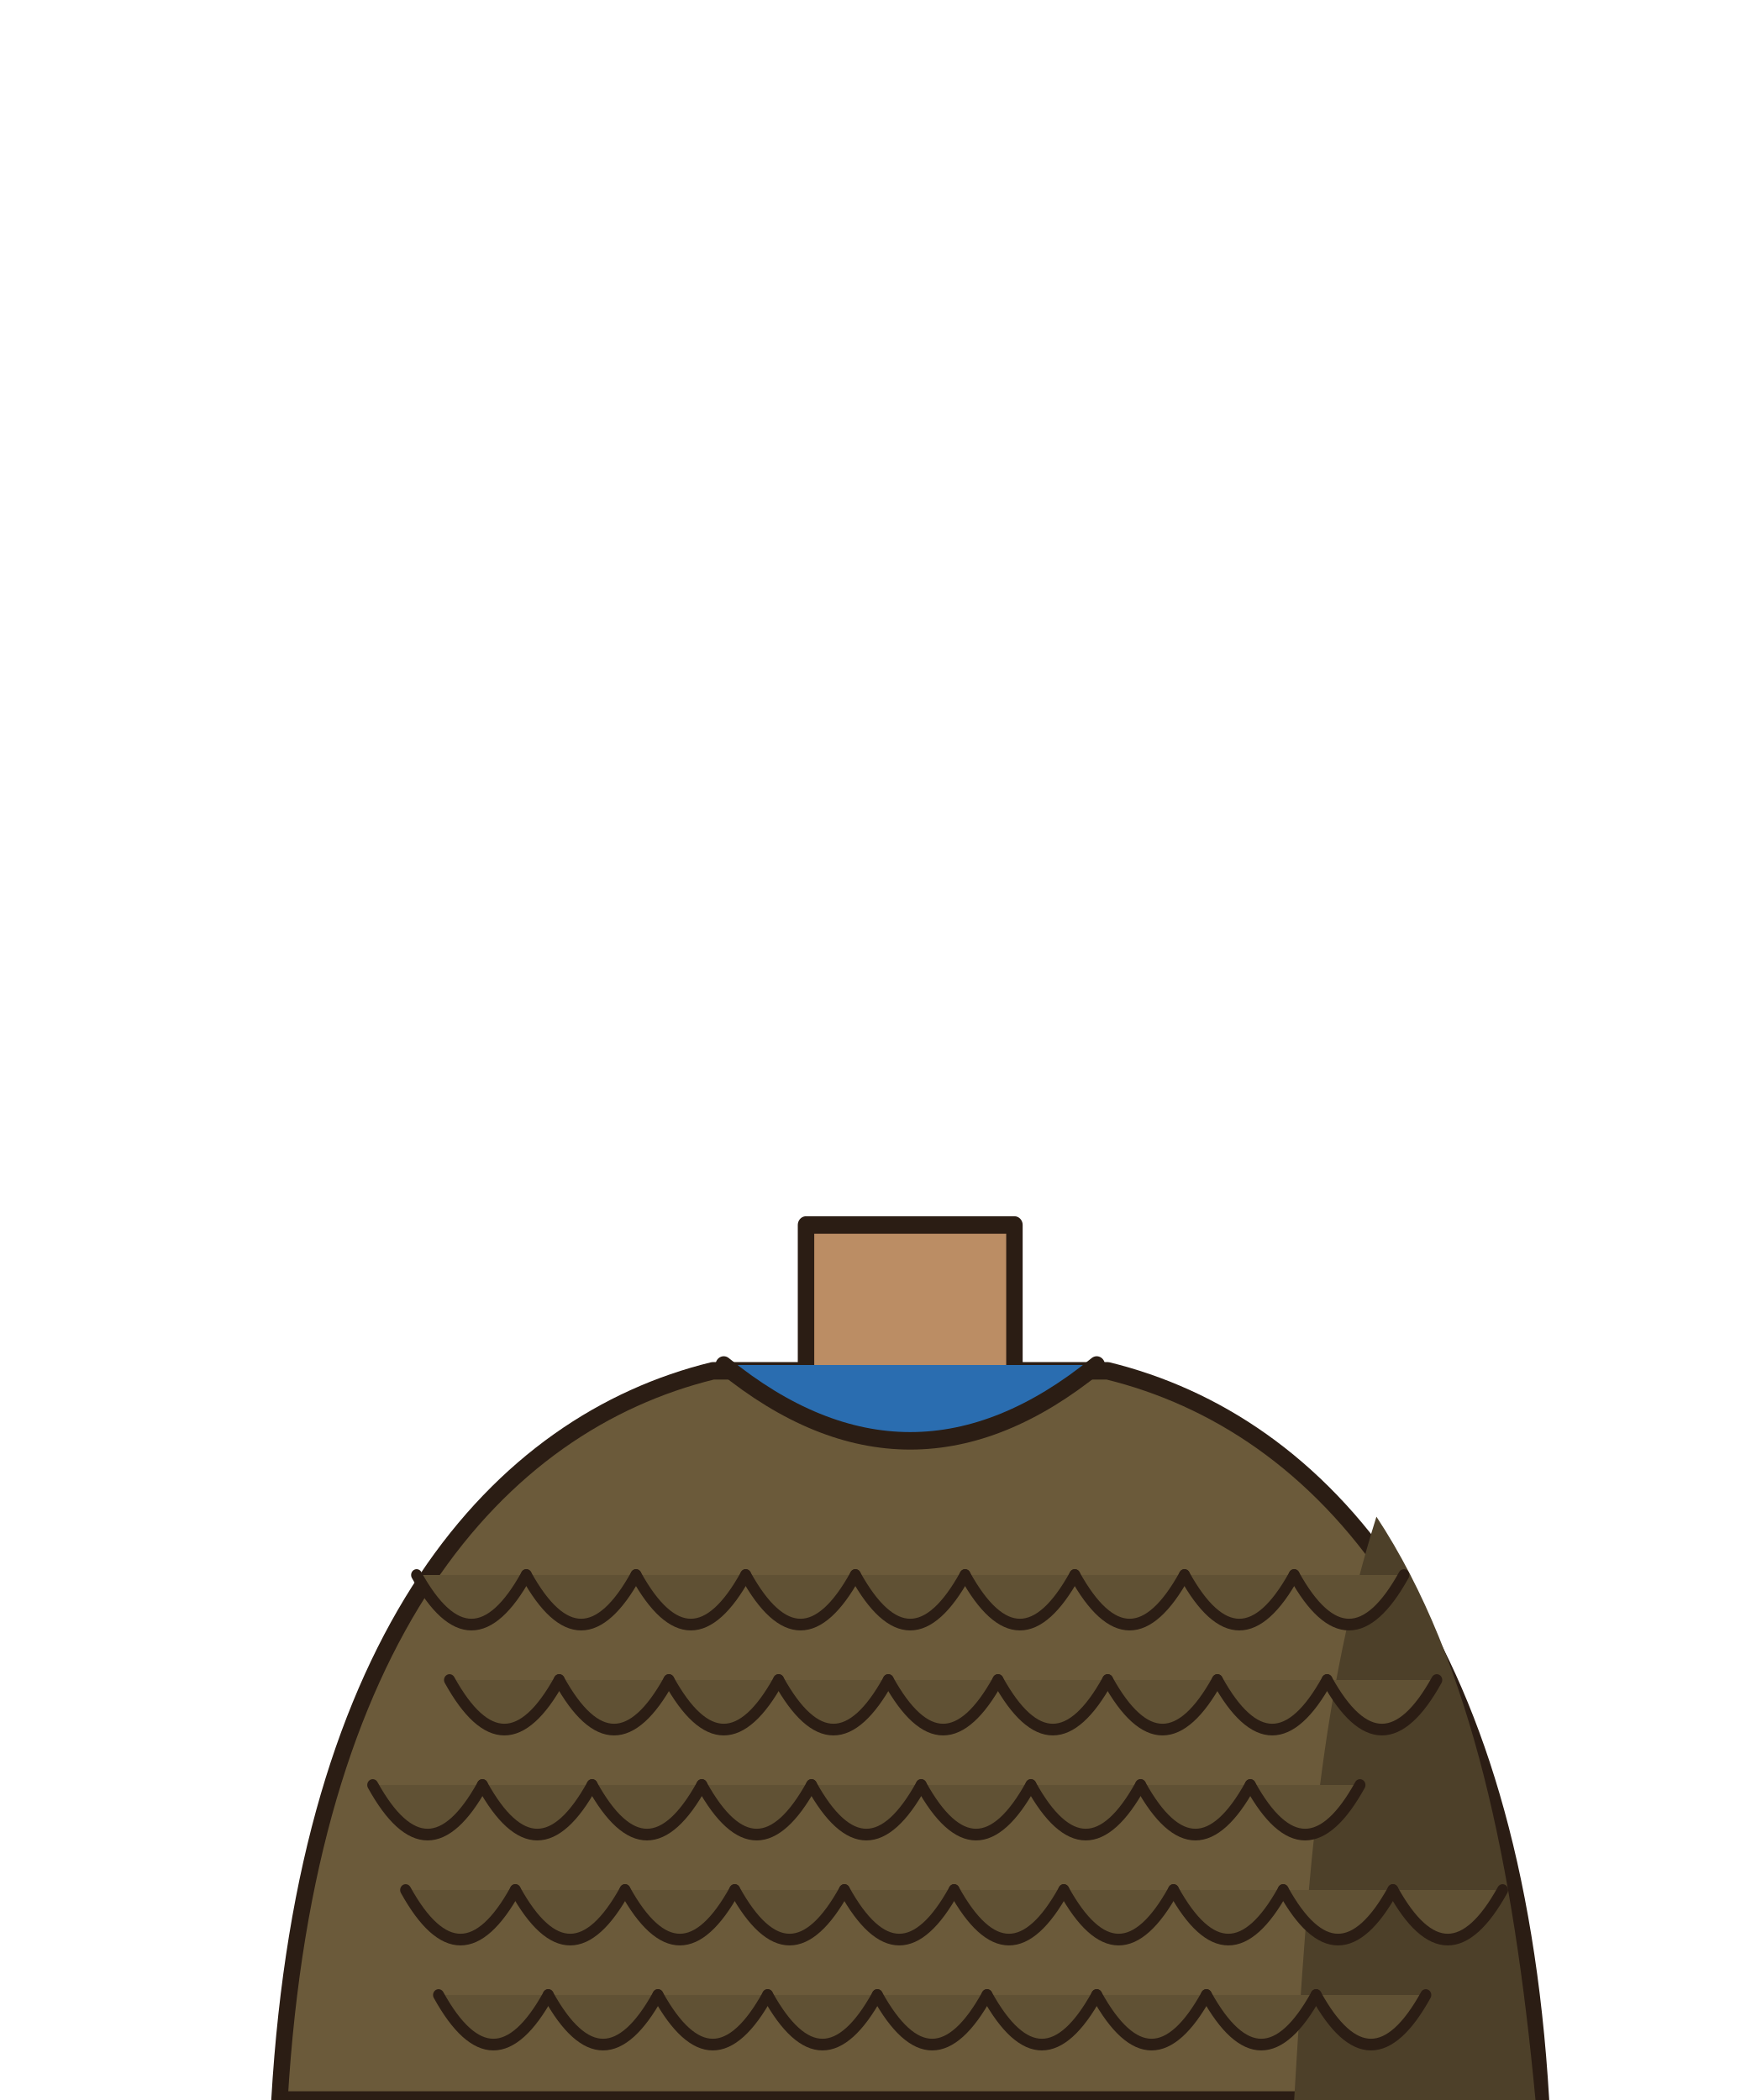
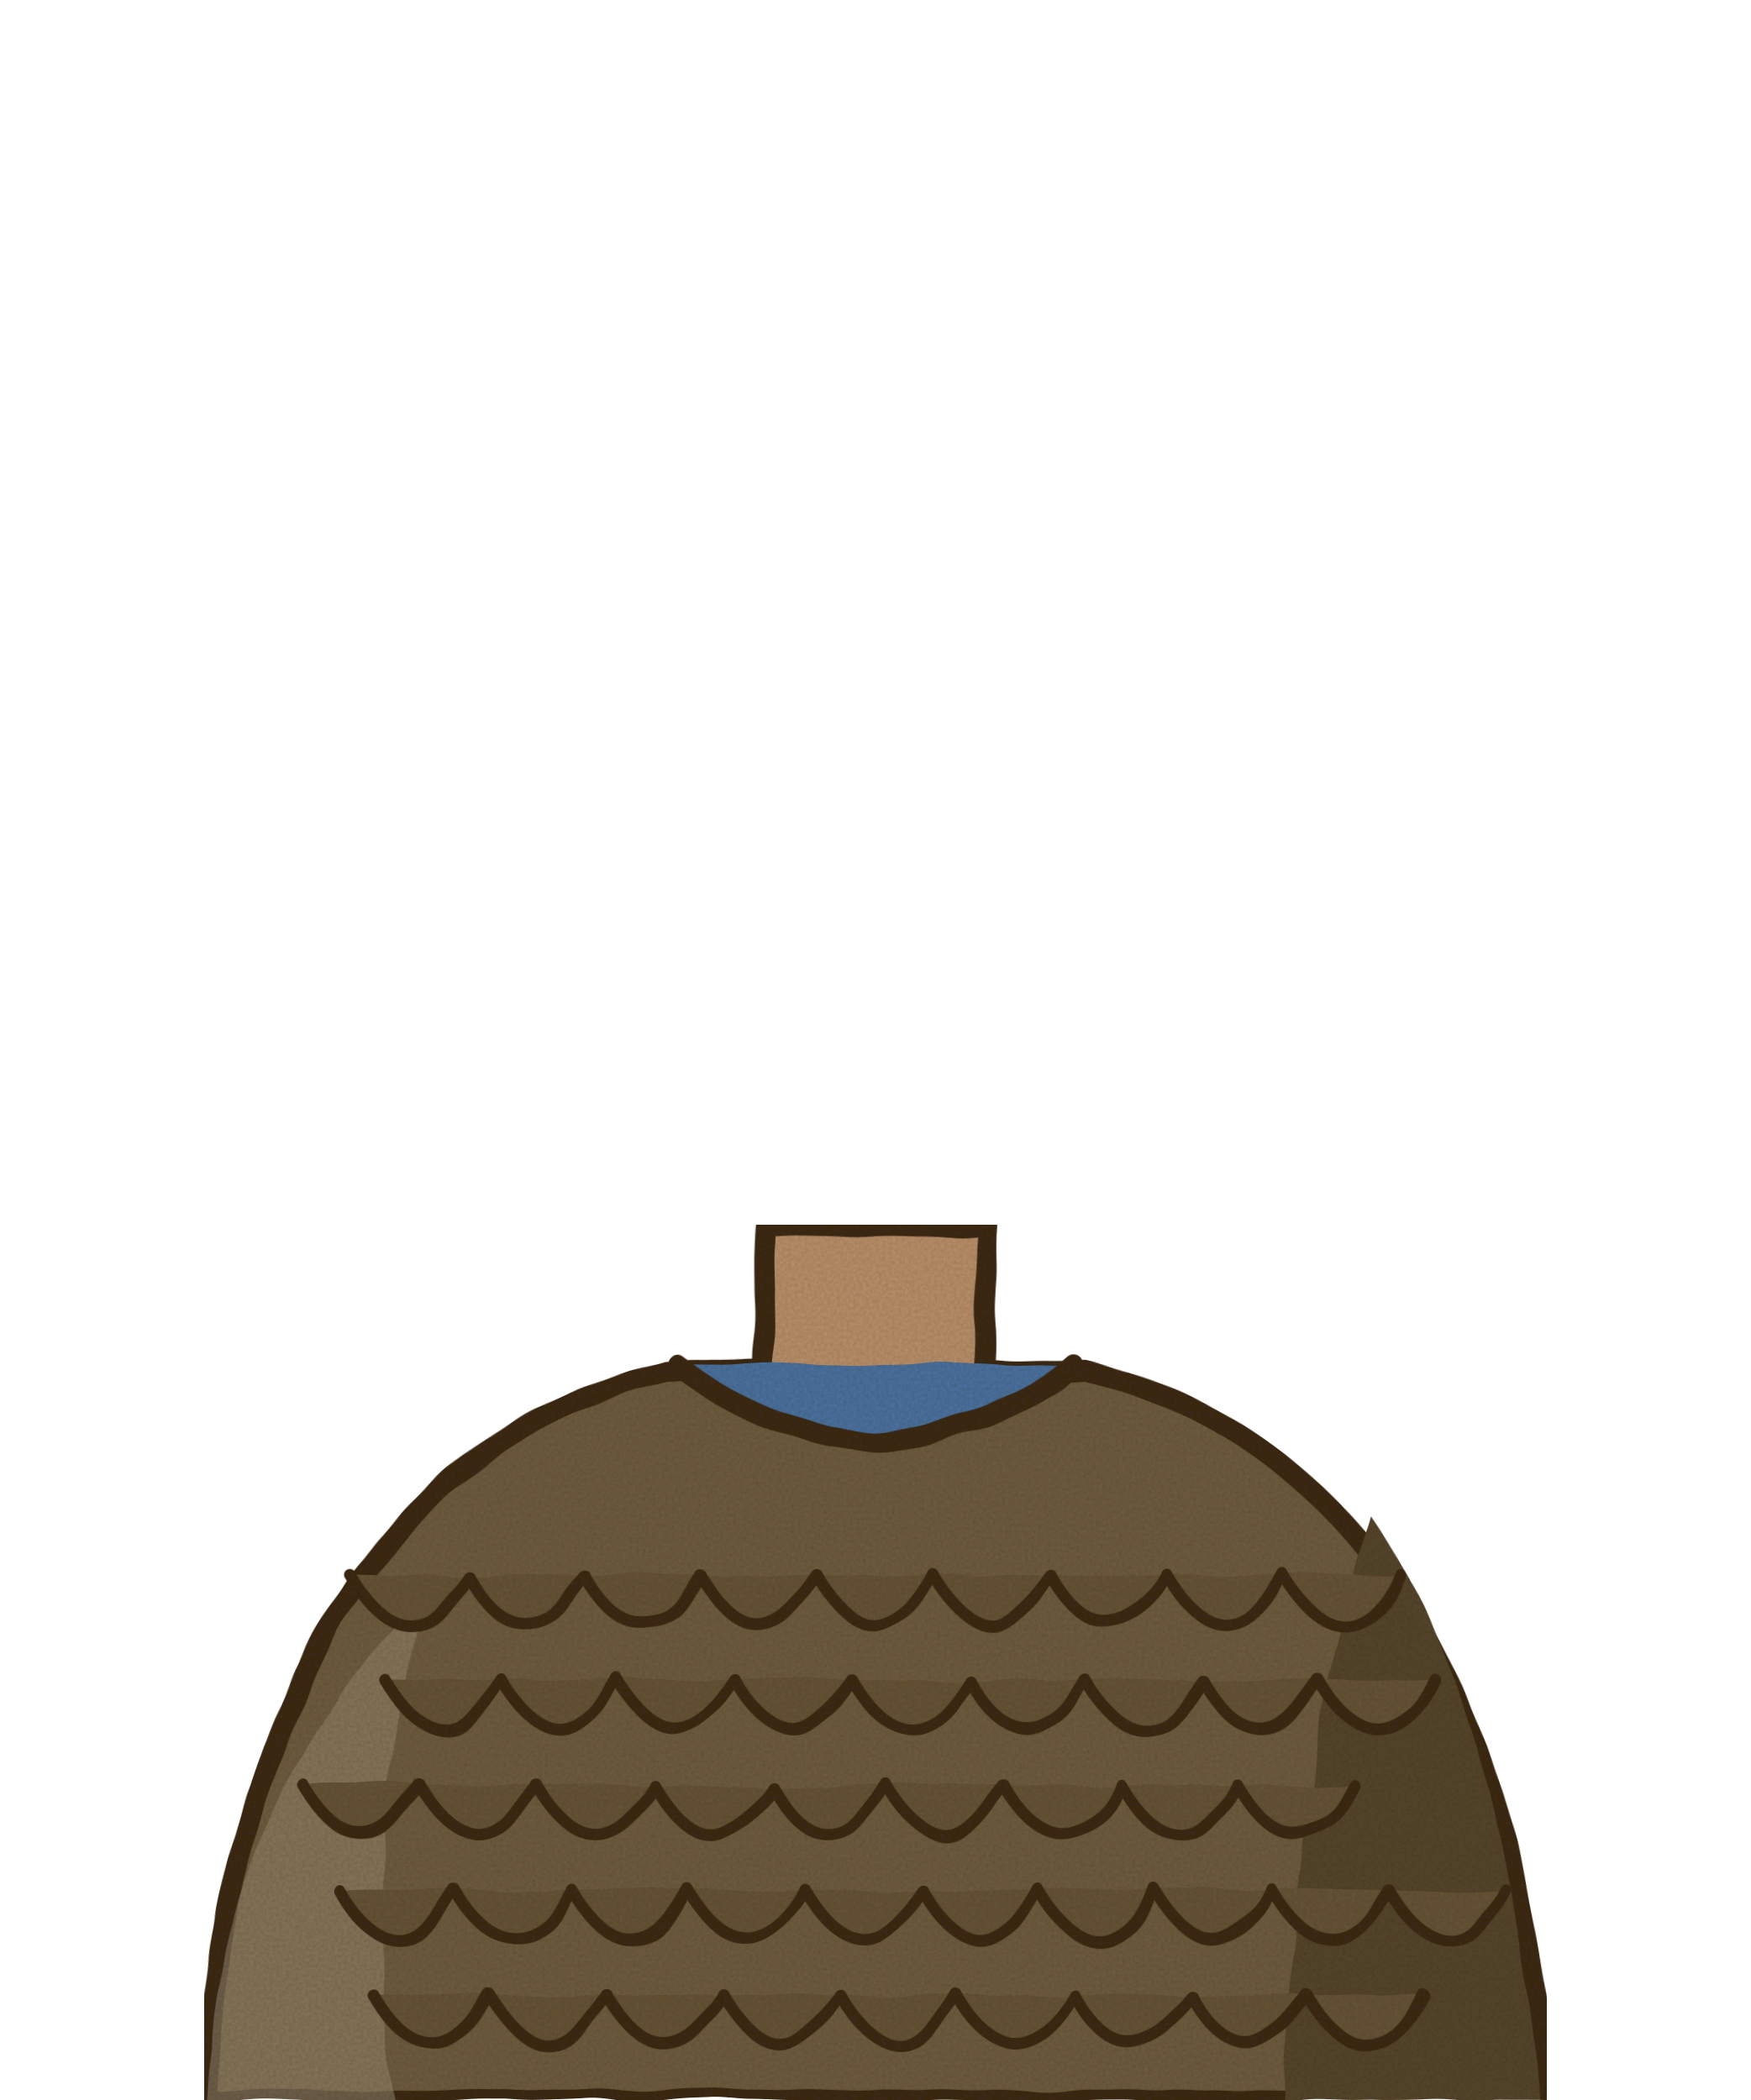
<svg xmlns="http://www.w3.org/2000/svg" viewBox="0 0 600 720" width="600" height="720">
-   <defs />
-   <g transform="matrix(0.94 0 0 1 30 0)" stroke="#2b1d14" stroke-width="6" stroke-linejoin="round" stroke-linecap="round">
-     <path d="M 70 720 C 80 560 150 488 228 470 L 372 470 C 450 488 520 560 530 720 Z" fill="#6b5a3a" />
-     <path d="M 470 520 C 505 570 520 640 528 720 L 440 720 C 445 640 450 580 470 520 Z" fill="#4d4029" stroke="none" />
-     <path d="M 262 420 L 262 478 Q 300 500 338 478 L 338 420 Z" fill="#bb8d64" />
-     <path d="M 232 468 Q 300 520 368 468" fill="#2a6db0" />
-     <path d="M 120 540 q 20 34 40 0" fill="#605134" stroke-width="4" />
-     <path d="M 160 540 q 20 34 40 0" fill="#605134" stroke-width="4" />
-     <path d="M 200 540 q 20 34 40 0" fill="#605134" stroke-width="4" />
-     <path d="M 240 540 q 20 34 40 0" fill="#605134" stroke-width="4" />
-     <path d="M 280 540 q 20 34 40 0" fill="#605134" stroke-width="4" />
-     <path d="M 320 540 q 20 34 40 0" fill="#605134" stroke-width="4" />
-     <path d="M 360 540 q 20 34 40 0" fill="#605134" stroke-width="4" />
-     <path d="M 400 540 q 20 34 40 0" fill="#605134" stroke-width="4" />
-     <path d="M 440 540 q 20 34 40 0" fill="#605134" stroke-width="4" />
-     <path d="M 132 576 q 20 34 40 0" fill="#605134" stroke-width="4" />
-     <path d="M 172 576 q 20 34 40 0" fill="#605134" stroke-width="4" />
-     <path d="M 212 576 q 20 34 40 0" fill="#605134" stroke-width="4" />
-     <path d="M 252 576 q 20 34 40 0" fill="#605134" stroke-width="4" />
-     <path d="M 292 576 q 20 34 40 0" fill="#605134" stroke-width="4" />
-     <path d="M 332 576 q 20 34 40 0" fill="#605134" stroke-width="4" />
-     <path d="M 372 576 q 20 34 40 0" fill="#605134" stroke-width="4" />
-     <path d="M 412 576 q 20 34 40 0" fill="#605134" stroke-width="4" />
-     <path d="M 452 576 q 20 34 40 0" fill="#605134" stroke-width="4" />
-     <path d="M 104 612 q 20 34 40 0" fill="#605134" stroke-width="4" />
-     <path d="M 144 612 q 20 34 40 0" fill="#605134" stroke-width="4" />
-     <path d="M 184 612 q 20 34 40 0" fill="#605134" stroke-width="4" />
-     <path d="M 224 612 q 20 34 40 0" fill="#605134" stroke-width="4" />
-     <path d="M 264 612 q 20 34 40 0" fill="#605134" stroke-width="4" />
-     <path d="M 304 612 q 20 34 40 0" fill="#605134" stroke-width="4" />
-     <path d="M 344 612 q 20 34 40 0" fill="#605134" stroke-width="4" />
-     <path d="M 384 612 q 20 34 40 0" fill="#605134" stroke-width="4" />
-     <path d="M 424 612 q 20 34 40 0" fill="#605134" stroke-width="4" />
-     <path d="M 116 648 q 20 34 40 0" fill="#605134" stroke-width="4" />
-     <path d="M 156 648 q 20 34 40 0" fill="#605134" stroke-width="4" />
-     <path d="M 196 648 q 20 34 40 0" fill="#605134" stroke-width="4" />
-     <path d="M 236 648 q 20 34 40 0" fill="#605134" stroke-width="4" />
-     <path d="M 276 648 q 20 34 40 0" fill="#605134" stroke-width="4" />
-     <path d="M 316 648 q 20 34 40 0" fill="#605134" stroke-width="4" />
-     <path d="M 356 648 q 20 34 40 0" fill="#605134" stroke-width="4" />
-     <path d="M 396 648 q 20 34 40 0" fill="#605134" stroke-width="4" />
-     <path d="M 436 648 q 20 34 40 0" fill="#605134" stroke-width="4" />
-     <path d="M 476 648 q 20 34 40 0" fill="#605134" stroke-width="4" />
-     <path d="M 128 684 q 20 34 40 0" fill="#605134" stroke-width="4" />
-     <path d="M 168 684 q 20 34 40 0" fill="#605134" stroke-width="4" />
-     <path d="M 208 684 q 20 34 40 0" fill="#605134" stroke-width="4" />
-     <path d="M 248 684 q 20 34 40 0" fill="#605134" stroke-width="4" />
-     <path d="M 288 684 q 20 34 40 0" fill="#605134" stroke-width="4" />
-     <path d="M 328 684 q 20 34 40 0" fill="#605134" stroke-width="4" />
-     <path d="M 368 684 q 20 34 40 0" fill="#605134" stroke-width="4" />
-     <path d="M 408 684 q 20 34 40 0" fill="#605134" stroke-width="4" />
-     <path d="M 448 684 q 20 34 40 0" fill="#605134" stroke-width="4" />
+   <defs>
+     <filter id="ink" x="-5%" y="-5%" width="110%" height="110%">
+       <feTurbulence type="fractalNoise" baseFrequency="0.035" numOctaves="2" seed="3" result="n" />
+       <feDisplacementMap in="SourceGraphic" in2="n" scale="4" />
+     </filter>
+     <filter id="paper" x="0" y="0" width="100%" height="100%">
+       <feTurbulence type="fractalNoise" baseFrequency="0.9" numOctaves="3" seed="7" result="t" />
+       <feColorMatrix in="t" type="matrix" values="0 0 0 0 0.45  0 0 0 0 0.33  0 0 0 0 0.2  0 0 0 0.5 0" result="tc" />
+       <feComposite in="tc" in2="SourceAlpha" operator="in" result="tx" />
+       <feBlend in="SourceGraphic" in2="tx" mode="multiply" result="m" />
+       <feColorMatrix in="m" type="matrix" values="0.86 0.12 0.02 0 0.02  0.06 0.88 0.06 0 0.01  0.04 0.1 0.8 0 0  0 0 0 1 0" />
+     </filter>
+   </defs>
+   <g filter="url(#paper)">
+     <g filter="url(#ink)" stroke="#2b1d14" stroke-width="7" stroke-linejoin="round" stroke-linecap="round">
+       <path d="M 70 720 C 80 560 150 488 228 470 L 372 470 C 450 488 520 560 530 720 Z" fill="#6b5a3a" />
+       <path d="M 470 520 C 505 570 520 640 528 720 L 440 720 C 445 640 450 580 470 520 Z" fill="#4d4029" stroke="none" />
+       <path d="M 70 720 C 76 640 105 585 145 548 C 130 610 128 670 135 720 Z" fill="#90836b" stroke="none" opacity=".6" />
+       <path d="M 262 420 L 262 478 Q 300 500 338 478 L 338 420 Z" fill="#bb8d64" />
+       <path d="M 232 468 Q 300 520 368 468" fill="#2a6db0" />
+       <path d="M 120 540 q 20 34 40 0" fill="#605134" stroke-width="4" />
+       <path d="M 160 540 q 20 34 40 0" fill="#605134" stroke-width="4" />
+       <path d="M 200 540 q 20 34 40 0" fill="#605134" stroke-width="4" />
+       <path d="M 240 540 q 20 34 40 0" fill="#605134" stroke-width="4" />
+       <path d="M 280 540 q 20 34 40 0" fill="#605134" stroke-width="4" />
+       <path d="M 320 540 q 20 34 40 0" fill="#605134" stroke-width="4" />
+       <path d="M 360 540 q 20 34 40 0" fill="#605134" stroke-width="4" />
+       <path d="M 400 540 q 20 34 40 0" fill="#605134" stroke-width="4" />
+       <path d="M 440 540 q 20 34 40 0" fill="#605134" stroke-width="4" />
+       <path d="M 132 576 q 20 34 40 0" fill="#605134" stroke-width="4" />
+       <path d="M 172 576 q 20 34 40 0" fill="#605134" stroke-width="4" />
+       <path d="M 212 576 q 20 34 40 0" fill="#605134" stroke-width="4" />
+       <path d="M 252 576 q 20 34 40 0" fill="#605134" stroke-width="4" />
+       <path d="M 292 576 q 20 34 40 0" fill="#605134" stroke-width="4" />
+       <path d="M 332 576 q 20 34 40 0" fill="#605134" stroke-width="4" />
+       <path d="M 372 576 q 20 34 40 0" fill="#605134" stroke-width="4" />
+       <path d="M 412 576 q 20 34 40 0" fill="#605134" stroke-width="4" />
+       <path d="M 452 576 q 20 34 40 0" fill="#605134" stroke-width="4" />
+       <path d="M 104 612 q 20 34 40 0" fill="#605134" stroke-width="4" />
+       <path d="M 144 612 q 20 34 40 0" fill="#605134" stroke-width="4" />
+       <path d="M 184 612 q 20 34 40 0" fill="#605134" stroke-width="4" />
+       <path d="M 224 612 q 20 34 40 0" fill="#605134" stroke-width="4" />
+       <path d="M 264 612 q 20 34 40 0" fill="#605134" stroke-width="4" />
+       <path d="M 304 612 q 20 34 40 0" fill="#605134" stroke-width="4" />
+       <path d="M 344 612 q 20 34 40 0" fill="#605134" stroke-width="4" />
+       <path d="M 384 612 q 20 34 40 0" fill="#605134" stroke-width="4" />
+       <path d="M 424 612 q 20 34 40 0" fill="#605134" stroke-width="4" />
+       <path d="M 116 648 q 20 34 40 0" fill="#605134" stroke-width="4" />
+       <path d="M 156 648 q 20 34 40 0" fill="#605134" stroke-width="4" />
+       <path d="M 196 648 q 20 34 40 0" fill="#605134" stroke-width="4" />
+       <path d="M 236 648 q 20 34 40 0" fill="#605134" stroke-width="4" />
+       <path d="M 276 648 q 20 34 40 0" fill="#605134" stroke-width="4" />
+       <path d="M 316 648 q 20 34 40 0" fill="#605134" stroke-width="4" />
+       <path d="M 356 648 q 20 34 40 0" fill="#605134" stroke-width="4" />
+       <path d="M 396 648 q 20 34 40 0" fill="#605134" stroke-width="4" />
+       <path d="M 436 648 q 20 34 40 0" fill="#605134" stroke-width="4" />
+       <path d="M 476 648 q 20 34 40 0" fill="#605134" stroke-width="4" />
+       <path d="M 128 684 q 20 34 40 0" fill="#605134" stroke-width="4" />
+       <path d="M 168 684 q 20 34 40 0" fill="#605134" stroke-width="4" />
+       <path d="M 208 684 q 20 34 40 0" fill="#605134" stroke-width="4" />
+       <path d="M 248 684 q 20 34 40 0" fill="#605134" stroke-width="4" />
+       <path d="M 288 684 q 20 34 40 0" fill="#605134" stroke-width="4" />
+       <path d="M 328 684 q 20 34 40 0" fill="#605134" stroke-width="4" />
+       <path d="M 368 684 q 20 34 40 0" fill="#605134" stroke-width="4" />
+       <path d="M 408 684 q 20 34 40 0" fill="#605134" stroke-width="4" />
+       <path d="M 448 684 q 20 34 40 0" fill="#605134" stroke-width="4" />
+     </g>
  </g>
</svg>
